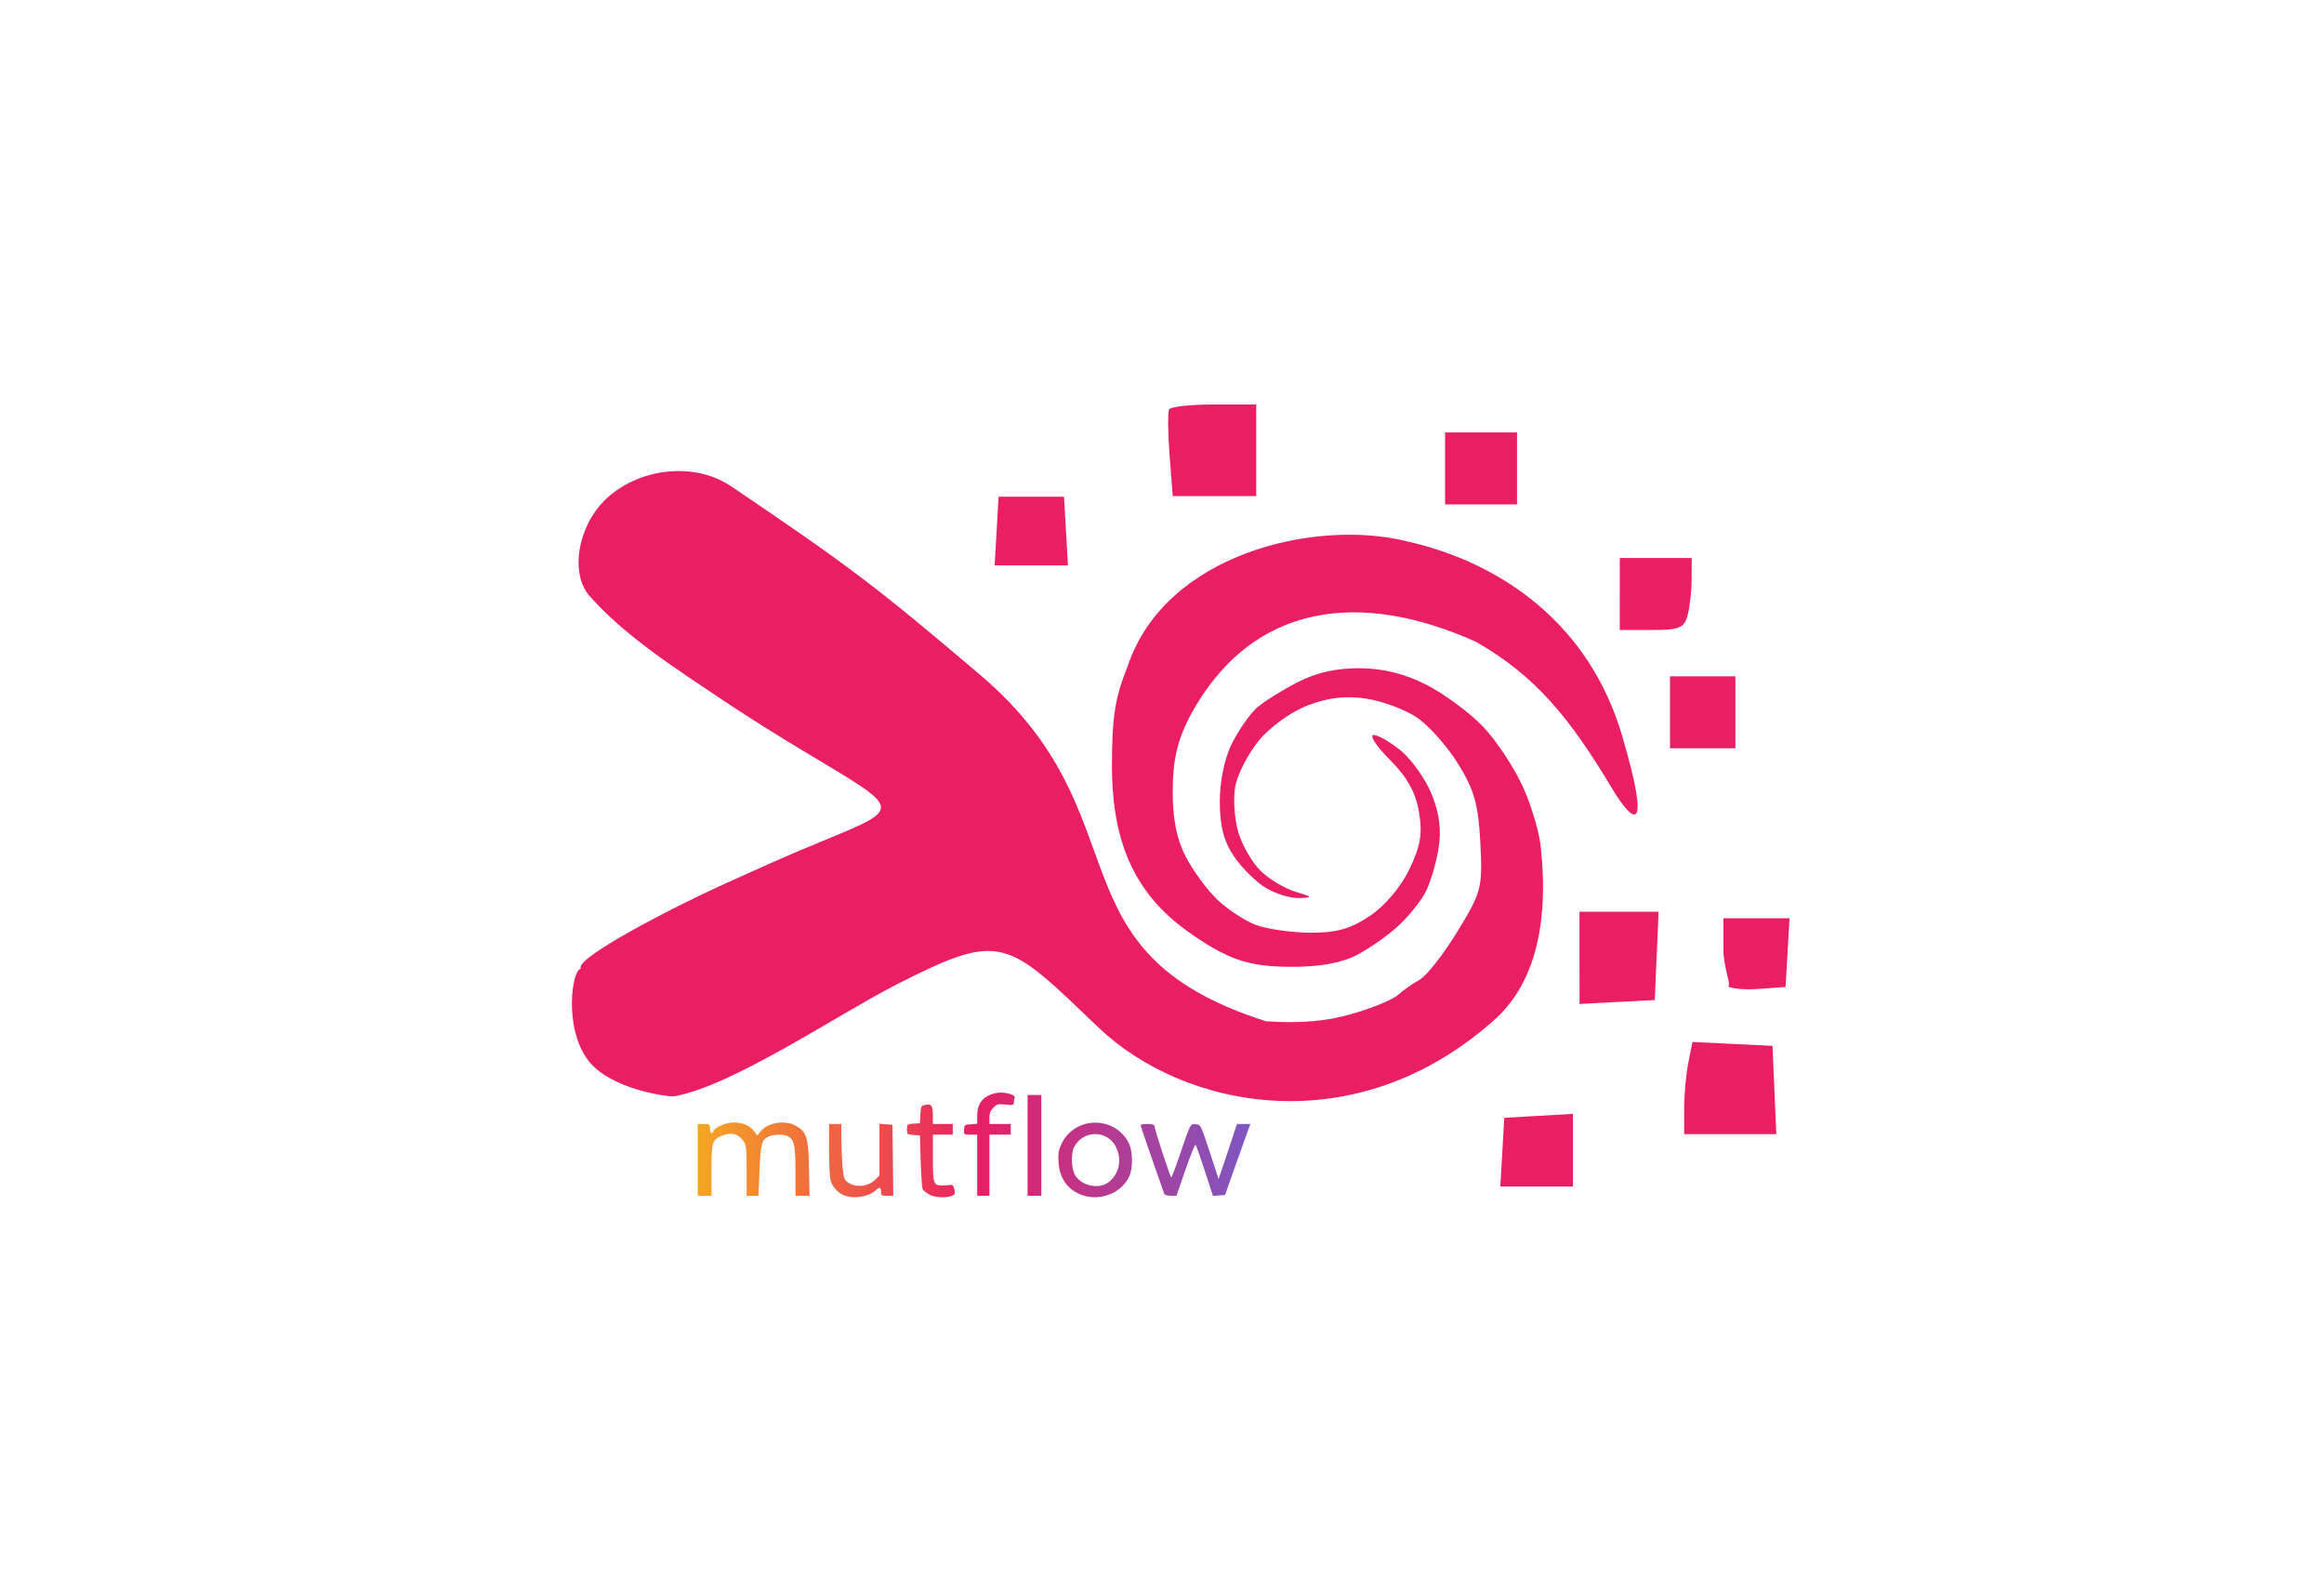
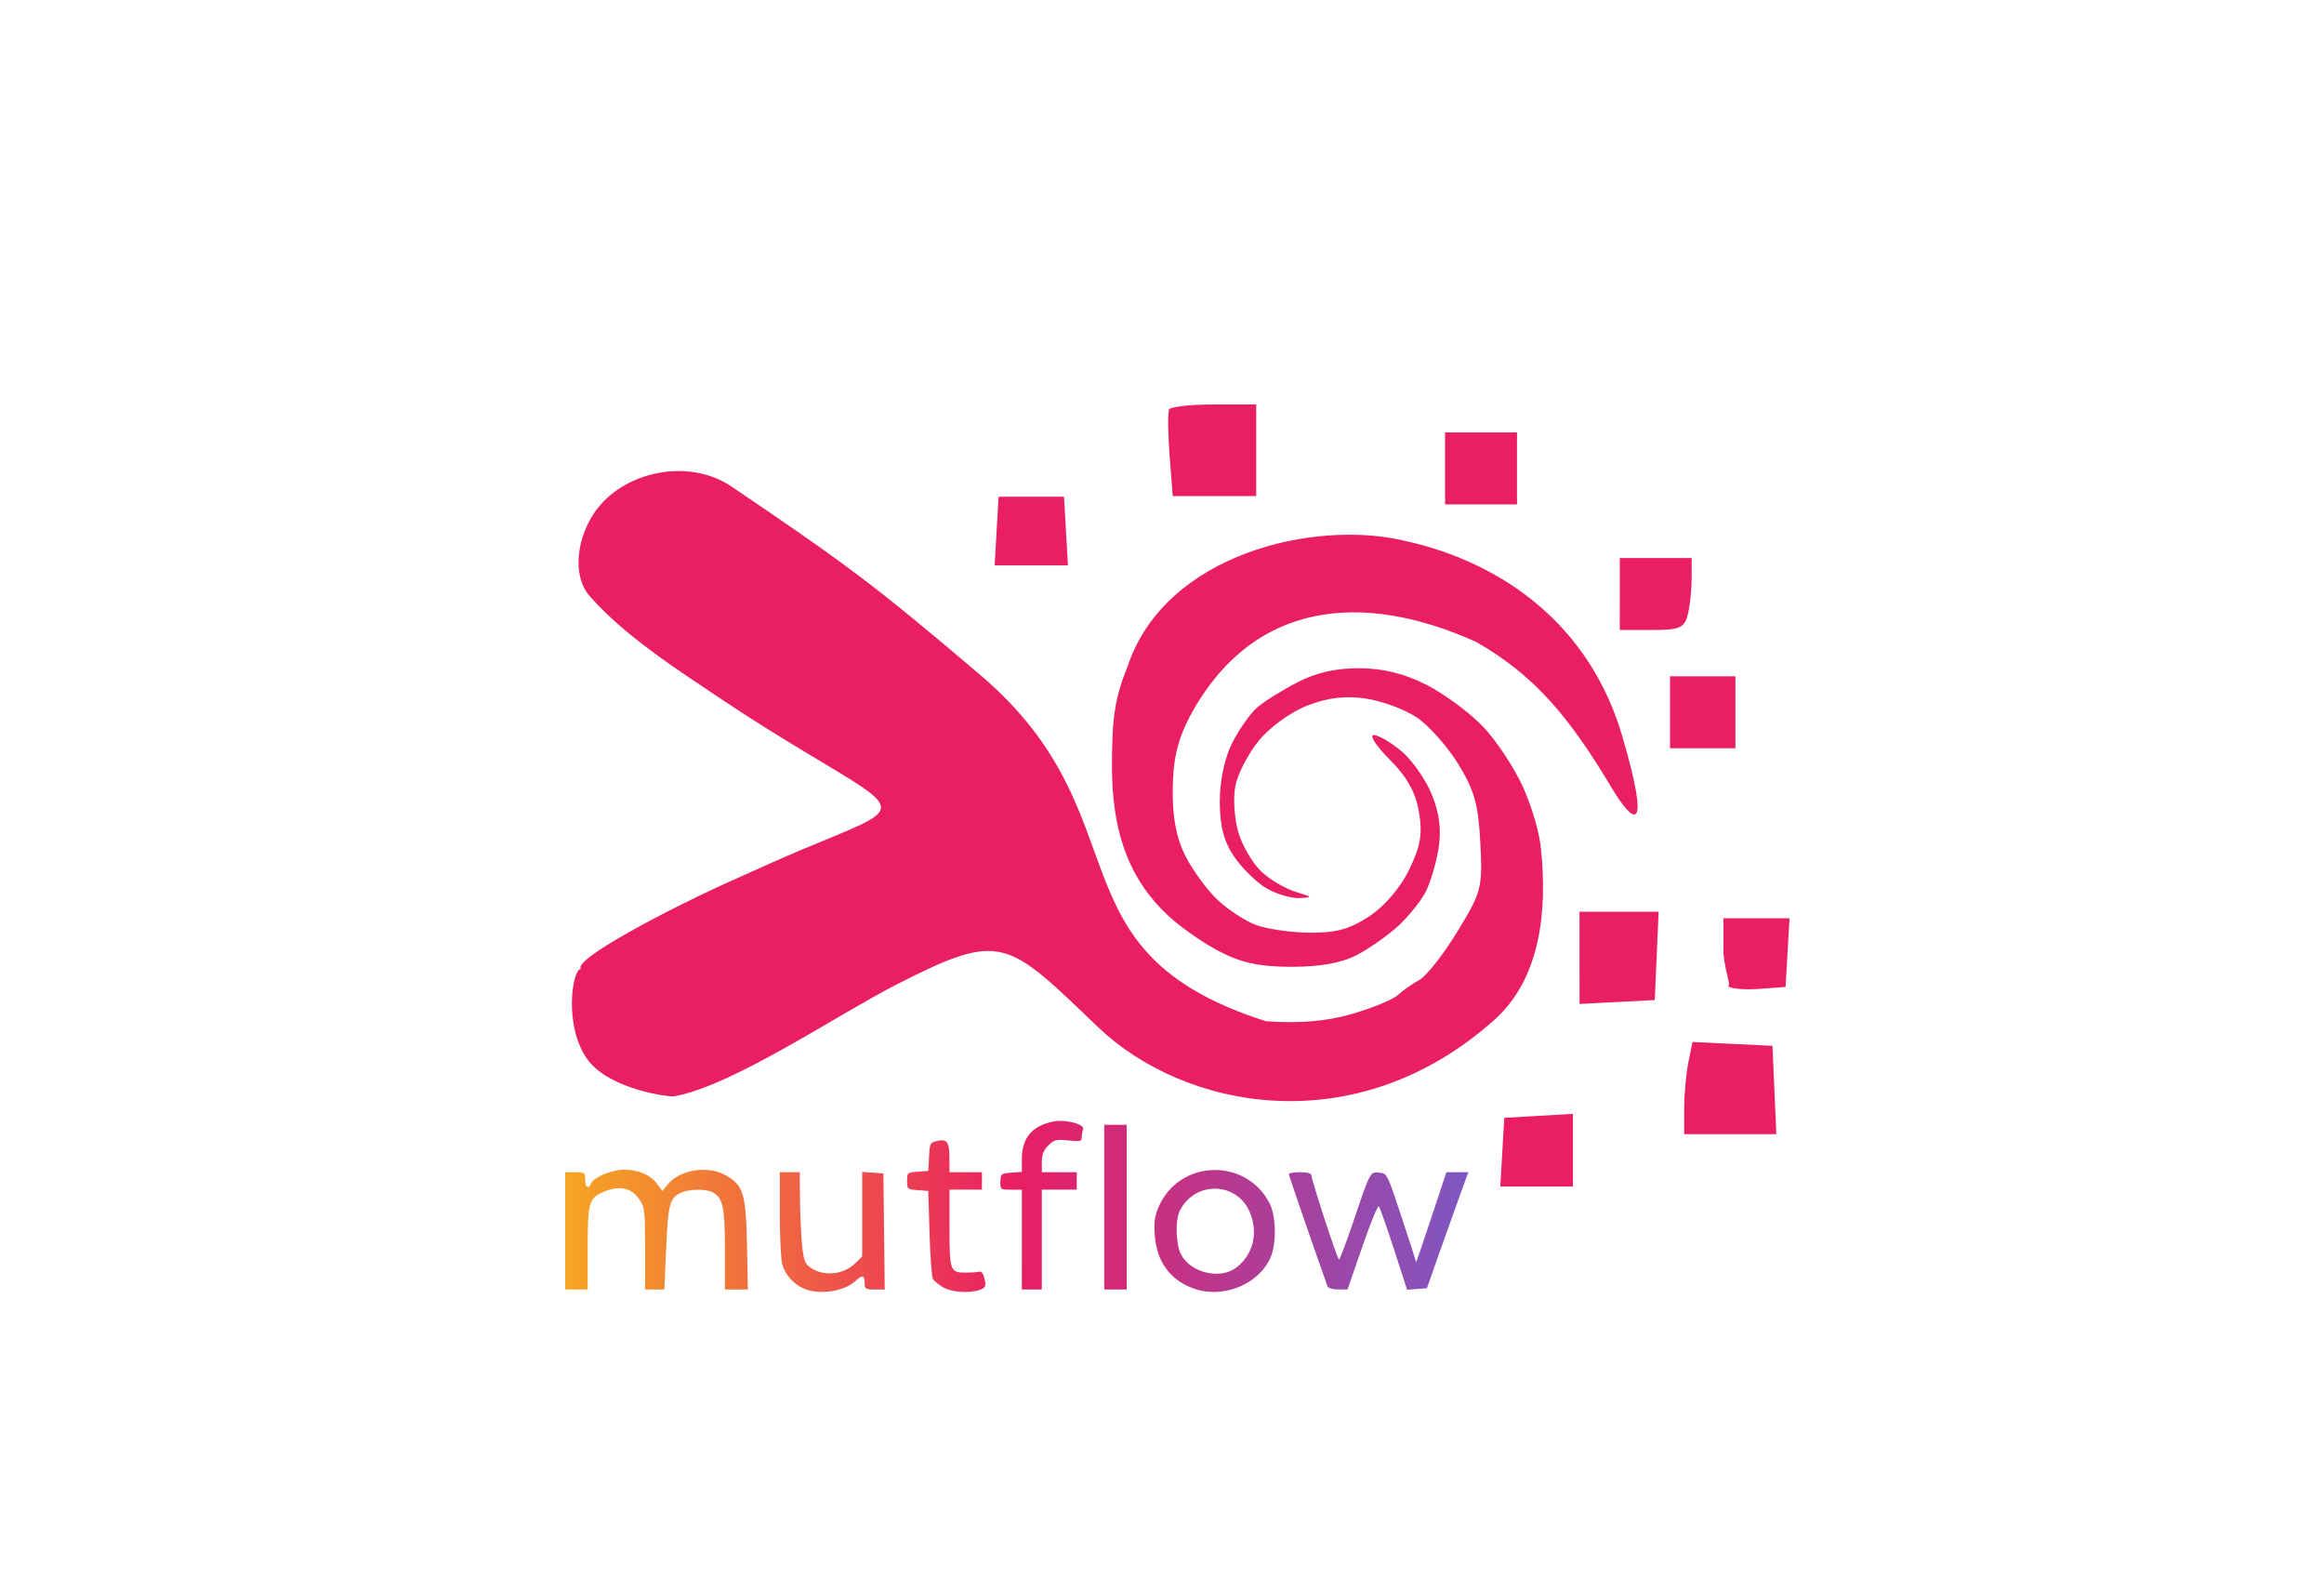
<svg xmlns="http://www.w3.org/2000/svg" width="94.001mm" height="63.746mm" viewBox="0 0 94.001 63.746" version="1.1" id="svg8">
  <defs id="defs7">
    <linearGradient id="mainGradient" x1="86.939" y1="133.668" x2="91.142" y2="129.356" gradientTransform="matrix(1.506613,0,0,0.6637405,-32.64347,-64.17475)" gradientUnits="userSpaceOnUse">
      <stop offset="0" style="stop-color:#E91E63" id="stop2" />
      <stop offset="100%" style="stop-color:#7E57C2" id="stop3" />
    </linearGradient>
-     <linearGradient id="textGradient" x1="24.068" y1="447.081" x2="65.744" y2="447.081" gradientTransform="matrix(1.936209,0,0,0.3667733,-56.84685,-174.0488)" gradientUnits="userSpaceOnUse">
+     <linearGradient id="textGradient" x1="24.068" y1="447.081" x2="65.744" y2="447.081" gradientTransform="matrix(1.936209,0,0,0.3667733,-55.3209,-173.591)" gradientUnits="userSpaceOnUse">
      <stop offset="0%" style="stop-color:#F5A623" id="stop4" />
      <stop offset="50%" style="stop-color:#E91E63" id="stop5" />
      <stop offset="100%" style="stop-color:#7E57C2" id="stop6" />
    </linearGradient>
  </defs>
  <g transform="translate(-4.207105,1.666916)" id="g7">
    <path fill="url(#mainGradient)" d="m 27.706,37.51 c -0.335,-0.395 3.711,-2.485 5.767,-3.417 1.389,-0.63 2.406,-1.081 3.173,-1.404 4.181,-1.761 4.318,-1.42 0.05,-3.992 -0.872,-0.525 -2.104,-1.283 -3.258,-2.056 -1.849,-1.238 -3.961,-2.588 -5.384,-4.208 -0.793,-0.902 -0.496,-2.795 0.641,-3.897 1.277,-1.237 3.541,-1.585 5.106,-0.525 4.664,3.158 5.748,3.955 10.052,7.612 6.75,5.736 2.647,11.17 11.564,14.009 1.406,0.091 2.451,2.2e-4 3.49,-0.302 0.815,-0.237 1.644,-0.579 1.841,-0.759 0.197,-0.18 0.591,-0.458 0.876,-0.616 0.285,-0.159 0.977,-1.041 1.537,-1.96 0.974,-1.597 1.015,-1.757 0.923,-3.574 -0.078,-1.553 -0.243,-2.139 -0.895,-3.194 -0.439,-0.711 -1.191,-1.556 -1.67,-1.879 -0.479,-0.323 -1.403,-0.667 -2.053,-0.764 -0.835,-0.125 -1.528,-0.045 -2.36,0.272 -0.666,0.254 -1.523,0.869 -1.972,1.414 -0.437,0.53 -0.87,1.366 -0.962,1.856 -0.092,0.491 -0.035,1.334 0.127,1.875 0.162,0.54 0.578,1.249 0.926,1.576 0.347,0.326 0.974,0.696 1.394,0.821 0.684,0.205 0.699,0.231 0.142,0.251 -0.341,0.013 -0.942,-0.167 -1.335,-0.399 -0.393,-0.232 -0.977,-0.805 -1.298,-1.273 -0.418,-0.611 -0.583,-1.242 -0.583,-2.234 0,-0.835 0.198,-1.772 0.501,-2.365 0.276,-0.54 0.722,-1.179 0.992,-1.419 0.27,-0.241 1.004,-0.703 1.631,-1.027 0.775,-0.401 1.59,-0.585 2.545,-0.577 0.958,0.009 1.816,0.223 2.697,0.673 0.71,0.363 1.732,1.117 2.27,1.676 0.538,0.558 1.274,1.67 1.635,2.47 0.361,0.8 0.686,1.931 0.722,2.514 0.259,2.489 -0.027,5.223 -1.879,6.879 -5.627,5.031 -12.575,3.611 -16.03,0.308 -3.709,-3.546 -3.88,-3.907 -8.126,-1.748 -2.416,1.229 -6.648,4.116 -9.025,4.538 -0.193,0.034 -2.575,-0.262 -3.481,-1.455 -1.002,-1.32 -0.655,-3.7 -0.288,-3.7 z m 37.266,7.414 0.08,-1.389 1.389,-0.08 1.389,-0.08 v 1.469 1.469 h -1.469 -1.469 z m 7.356,-1.753 c 3.9e-5,-0.564 0.075,-1.403 0.168,-1.864 l 0.168,-0.839 1.618,0.078 1.618,0.078 0.078,1.786 0.078,1.786 h -1.864 -1.864 z M 52.319,27.328 c -0.496,0.978 -0.671,1.743 -0.678,2.961 -0.007,1.143 0.153,1.958 0.525,2.681 0.294,0.572 0.873,1.359 1.286,1.75 0.414,0.391 1.109,0.847 1.546,1.013 0.437,0.166 1.419,0.308 2.183,0.316 1.065,0.011 1.629,-0.145 2.415,-0.665 0.616,-0.408 1.259,-1.161 1.61,-1.886 0.462,-0.955 0.545,-1.443 0.395,-2.332 -0.134,-0.794 -0.482,-1.416 -1.183,-2.117 -0.546,-0.546 -0.837,-0.993 -0.647,-0.993 0.19,0 0.699,0.297 1.13,0.66 0.432,0.363 0.984,1.157 1.227,1.764 0.307,0.766 0.387,1.434 0.262,2.184 -0.099,0.594 -0.333,1.378 -0.521,1.741 -0.188,0.364 -0.68,0.975 -1.093,1.359 -0.413,0.384 -1.168,0.915 -1.677,1.182 -0.622,0.325 -1.491,0.484 -2.646,0.483 -1.279,-6.4e-4 -2.025,-0.158 -2.91,-0.615 -0.655,-0.338 -1.588,-0.988 -2.074,-1.445 -1.763,-1.627 -2.272,-3.682 -2.286,-5.991 -0.002,-2.042 0.117,-2.811 0.634,-4.101 1.53,-4.584 7.6,-5.937 11.193,-5.078 3.953,0.862 7.489,3.391 8.808,7.884 1.219,4.15 0.43,3.529 -0.405,2.136 -1.682,-2.805 -3.059,-4.536 -5.505,-5.932 -4.564,-2.056 -9.048,-1.701 -11.589,3.039 z m 15.776,9.738 v -1.865 h 1.6 1.6 l -0.078,1.786 -0.078,1.786 -1.521,0.079 -1.521,0.079 z m 6.01,1.146 c 0.144,-0.029 -0.189,-0.764 -0.189,-1.468 v -1.279 h 1.337 1.337 l -0.08,1.389 -0.08,1.389 -1.068,0.079 c -0.587,0.043 -1.153,-0.006 -1.257,-0.11 z M 71.755,27.137 v -1.455 h 1.323 1.323 v 1.455 1.455 h -1.323 -1.323 z M 69.724,22.354 v -1.455 h 1.455 1.455 l -0.004,0.86 c -0.002,0.473 -0.075,1.128 -0.163,1.455 -0.138,0.514 -0.335,0.595 -1.452,0.595 h -1.292 z m -7.067,-5.078 v -1.455 h 1.455 1.455 v 1.455 1.455 h -1.455 -1.455 z m -18.139,2.532 0.08,-1.389 h 1.323 1.323 l 0.08,1.389 0.08,1.389 h -1.483 -1.483 z m 6.996,-3.069 c -0.07,-0.91 -0.077,-1.743 -0.016,-1.852 0.061,-0.109 0.878,-0.198 1.816,-0.198 h 1.704 v 1.852 1.852 h -1.688 -1.688 z" id="path7" style="fill:url(#mainGradient)" />
  </g>
-   <g transform="matrix(0.2770182,0,0,0.2770182,31.06083,46.97125)" id="g8">
-     <path fill="url(#textGradient)" d="M 11.046,4.901 C 10.146,4.501 9.41,3.665 9.146,2.744 9.026,2.327 8.928,0.304 8.928,-1.751 V -5.487 H 9.82 10.712 l 0.016,2.285 c 0.009,1.257 0.087,3.071 0.175,4.032 0.135,1.488 0.239,1.807 0.702,2.156 1.167,0.88 3.014,0.716 4.095,-0.366 l 0.587,-0.587 v -3.773 -3.773 l 0.948,0.069 0.948,0.069 0.06,5.184 0.06,5.184 h -0.896 c -0.79,0 -0.896,-0.062 -0.896,-0.52 0,-0.774 -0.188,-0.829 -0.824,-0.239 -1.02,0.945 -3.281,1.271 -4.638,0.667 z M 23.501,4.787 C 23.116,4.552 22.714,4.226 22.609,4.063 22.504,3.9 22.367,2.06 22.306,-0.024 L 22.194,-3.815 21.247,-3.883 c -0.915,-0.066 -0.948,-0.095 -0.948,-0.823 0,-0.729 0.033,-0.757 0.948,-0.823 l 0.948,-0.069 0.066,-1.267 c 0.064,-1.213 0.095,-1.273 0.752,-1.417 0.874,-0.192 1.068,0.103 1.073,1.625 l 0.003,1.171 h 1.449 1.449 v 0.78 0.78 h -1.449 -1.449 v 3.429 c 0,3.844 0.057,3.994 1.509,3.984 0.458,-0.003 0.974,-0.042 1.148,-0.086 0.205,-0.052 0.372,0.18 0.477,0.659 0.142,0.651 0.096,0.764 -0.386,0.948 -0.923,0.351 -2.578,0.241 -3.336,-0.221 z m 22.414,0.121 c -2.121,-0.758 -3.32,-2.404 -3.483,-4.782 -0.08,-1.163 -0.004,-1.714 0.346,-2.521 1.832,-4.222 7.775,-4.425 9.901,-0.337 0.599,1.152 0.648,3.621 0.096,4.868 -1.07,2.417 -4.253,3.703 -6.861,2.771 z m 3.772,-1.856 c 1.553,-1.16 2.032,-3.161 1.205,-5.032 -1.174,-2.655 -4.842,-2.725 -6.198,-0.118 -0.451,0.867 -0.4,3.03 0.093,3.972 0.849,1.622 3.464,2.251 4.9,1.178 z M -10.247,-0.247 V -5.487 h 0.892 c 0.842,0 0.892,0.037 0.892,0.669 0,0.699 0.309,0.903 0.523,0.345 0.21,-0.548 1.843,-1.236 2.932,-1.236 1.309,0 2.364,0.446 2.965,1.255 l 0.477,0.641 0.509,-0.609 c 1.099,-1.313 3.583,-1.688 5.172,-0.781 1.553,0.887 1.792,1.678 1.881,6.239 l 0.077,3.958 H 5.048 4.023 V 1.414 c 0,-3.781 -0.18,-4.617 -1.102,-5.111 -0.573,-0.307 -2.085,-0.292 -2.786,0.028 -1.048,0.478 -1.186,0.979 -1.36,4.942 L -1.388,4.992 H -2.25 -3.112 V 1.346 c 0,-3.412 -0.032,-3.694 -0.502,-4.39 -0.672,-0.996 -1.697,-1.263 -2.974,-0.776 -1.551,0.592 -1.653,0.908 -1.653,5.125 v 3.687 h -1.003 -1.003 z m 40.803,0.78 V -3.926 h -0.97 c -0.95,0 -0.969,-0.015 -0.948,-0.725 0.021,-0.689 0.069,-0.728 0.97,-0.793 l 0.948,-0.069 8.33e-4,-1.158 c 0.002,-1.894 0.934,-2.987 2.861,-3.354 1.033,-0.197 2.776,0.259 2.613,0.683 -0.068,0.178 -0.124,0.508 -0.124,0.735 0,0.365 -0.137,0.397 -1.207,0.287 -1.087,-0.112 -1.265,-0.067 -1.784,0.452 -0.43,0.43 -0.577,0.806 -0.577,1.478 v 0.902 h 1.561 1.561 v 0.78 0.78 H 33.9 32.339 V 0.533 4.992 H 31.447 30.556 Z m 7.358,-2.899 v -7.358 h 1.003 1.003 v 7.358 7.358 h -1.003 -1.003 z m 19.954,7.079 c -1.369,-3.843 -3.454,-9.896 -3.454,-10.027 0,-0.096 0.452,-0.174 1.003,-0.174 0.571,0 1.003,0.104 1.003,0.241 0,0.428 2.33,7.563 2.47,7.563 0.074,0 0.619,-1.43 1.21,-3.177 1.611,-4.76 1.562,-4.666 2.392,-4.584 0.703,0.069 0.704,0.071 1.993,3.971 0.709,2.146 1.294,3.952 1.299,4.013 0.005,0.061 0.616,-1.72 1.357,-3.958 l 1.347,-4.069 h 0.98 0.98 l -0.791,2.174 c -0.435,1.196 -1.268,3.528 -1.851,5.184 l -1.06,3.01 -0.884,0.066 -0.884,0.066 -1.179,-3.634 c -0.649,-1.999 -1.256,-3.715 -1.349,-3.815 -0.093,-0.099 -0.76,1.531 -1.482,3.622 L 59.653,4.991 58.809,4.991 C 58.336,4.992 57.923,4.87 57.867,4.714 Z" id="path8" style="fill:url(#textGradient);stroke-width:0.843" />
+   <g transform="matrix(0.4526865,0,0,0.4526865,26.80937,49.67742)" id="g8">
+     <path fill="url(#textGradient)" d="M 12.572,5.358 C 11.672,4.958 10.936,4.123 10.672,3.202 10.552,2.785 10.454,0.762 10.454,-1.293 v -3.736 h 0.892 0.892 l 0.016,2.285 c 0.009,1.257 0.087,3.071 0.175,4.032 0.135,1.488 0.239,1.807 0.702,2.156 1.167,0.88 3.014,0.716 4.095,-0.366 l 0.587,-0.587 v -3.773 -3.773 l 0.948,0.069 0.948,0.069 0.06,5.184 0.06,5.184 h -0.896 c -0.79,0 -0.896,-0.062 -0.896,-0.52 0,-0.774 -0.188,-0.829 -0.824,-0.239 -1.02,0.945 -3.281,1.271 -4.638,0.667 z M 25.027,5.244 C 24.642,5.01 24.24,4.684 24.135,4.521 24.03,4.357 23.893,2.518 23.832,0.433 l -0.111,-3.79 -0.948,-0.069 c -0.915,-0.066 -0.948,-0.095 -0.948,-0.823 0,-0.729 0.033,-0.757 0.948,-0.823 l 0.948,-0.069 0.066,-1.267 c 0.064,-1.213 0.095,-1.273 0.752,-1.417 0.874,-0.192 1.068,0.103 1.073,1.625 l 0.003,1.171 h 1.449 1.449 v 0.78 0.78 H 27.065 25.615 v 3.429 c 0,3.844 0.057,3.994 1.509,3.984 0.458,-0.003 0.974,-0.042 1.148,-0.086 0.205,-0.052 0.372,0.18 0.477,0.659 0.142,0.651 0.096,0.764 -0.386,0.948 -0.923,0.351 -2.578,0.241 -3.336,-0.221 z M 47.441,5.366 C 45.32,4.608 44.121,2.961 43.958,0.584 c -0.08,-1.163 -0.004,-1.714 0.346,-2.521 1.832,-4.222 7.775,-4.425 9.901,-0.337 0.599,1.152 0.648,3.621 0.096,4.868 -1.07,2.417 -4.253,3.703 -6.861,2.771 z m 3.772,-1.856 c 1.553,-1.16 2.032,-3.161 1.205,-5.032 -1.174,-2.655 -4.842,-2.725 -6.198,-0.118 -0.451,0.867 -0.4,3.03 0.093,3.972 0.849,1.622 3.464,2.251 4.9,1.178 z M -8.721,0.21 V -5.029 h 0.892 c 0.842,0 0.892,0.037 0.892,0.669 0,0.699 0.309,0.903 0.523,0.345 0.21,-0.548 1.843,-1.236 2.932,-1.236 1.309,0 2.364,0.446 2.965,1.255 l 0.477,0.641 0.509,-0.609 c 1.099,-1.313 3.583,-1.688 5.172,-0.781 1.553,0.887 1.792,1.678 1.881,6.239 l 0.077,3.958 H 6.574 5.549 V 1.872 c 0,-3.781 -0.18,-4.617 -1.102,-5.111 -0.573,-0.307 -2.085,-0.292 -2.786,0.028 -1.048,0.478 -1.186,0.979 -1.36,4.942 L 0.138,5.45 H -0.724 -1.586 V 1.804 c 0,-3.412 -0.032,-3.694 -0.502,-4.39 -0.672,-0.996 -1.697,-1.263 -2.974,-0.776 -1.551,0.592 -1.653,0.908 -1.653,5.125 v 3.687 h -1.003 -1.003 z M 32.082,0.991 V -3.468 h -0.97 c -0.95,0 -0.969,-0.015 -0.948,-0.725 0.021,-0.689 0.069,-0.728 0.97,-0.793 l 0.948,-0.069 8.33e-4,-1.158 c 0.002,-1.894 0.934,-2.987 2.861,-3.354 1.033,-0.197 2.776,0.259 2.613,0.683 -0.068,0.178 -0.124,0.508 -0.124,0.735 0,0.365 -0.137,0.397 -1.207,0.287 -1.087,-0.112 -1.265,-0.067 -1.784,0.452 -0.43,0.43 -0.577,0.806 -0.577,1.478 v 0.902 h 1.561 1.561 v 0.78 0.78 H 35.426 33.865 V 0.991 5.45 h -0.892 -0.892 z m 7.358,-2.899 v -7.358 h 1.003 1.003 v 7.358 7.358 h -1.003 -1.003 z m 19.954,7.079 c -1.369,-3.843 -3.454,-9.896 -3.454,-10.027 0,-0.096 0.452,-0.174 1.003,-0.174 0.571,0 1.003,0.104 1.003,0.241 0,0.428 2.33,7.563 2.47,7.563 0.074,0 0.619,-1.43 1.21,-3.177 1.611,-4.76 1.562,-4.666 2.392,-4.584 0.703,0.069 0.704,0.071 1.993,3.971 0.709,2.146 1.294,3.952 1.299,4.013 0.005,0.061 0.616,-1.72 1.357,-3.958 l 1.347,-4.069 h 0.98 0.98 l -0.791,2.174 c -0.435,1.196 -1.268,3.528 -1.851,5.184 l -1.06,3.01 -0.884,0.066 -0.884,0.066 -1.179,-3.634 c -0.649,-1.999 -1.256,-3.715 -1.349,-3.815 -0.093,-0.099 -0.76,1.531 -1.482,3.622 l -1.313,3.803 -0.843,8.423e-4 C 59.862,5.45 59.449,5.328 59.393,5.171 Z" id="path8" style="fill:url(#textGradient);stroke-width:0.843" />
  </g>
</svg>
